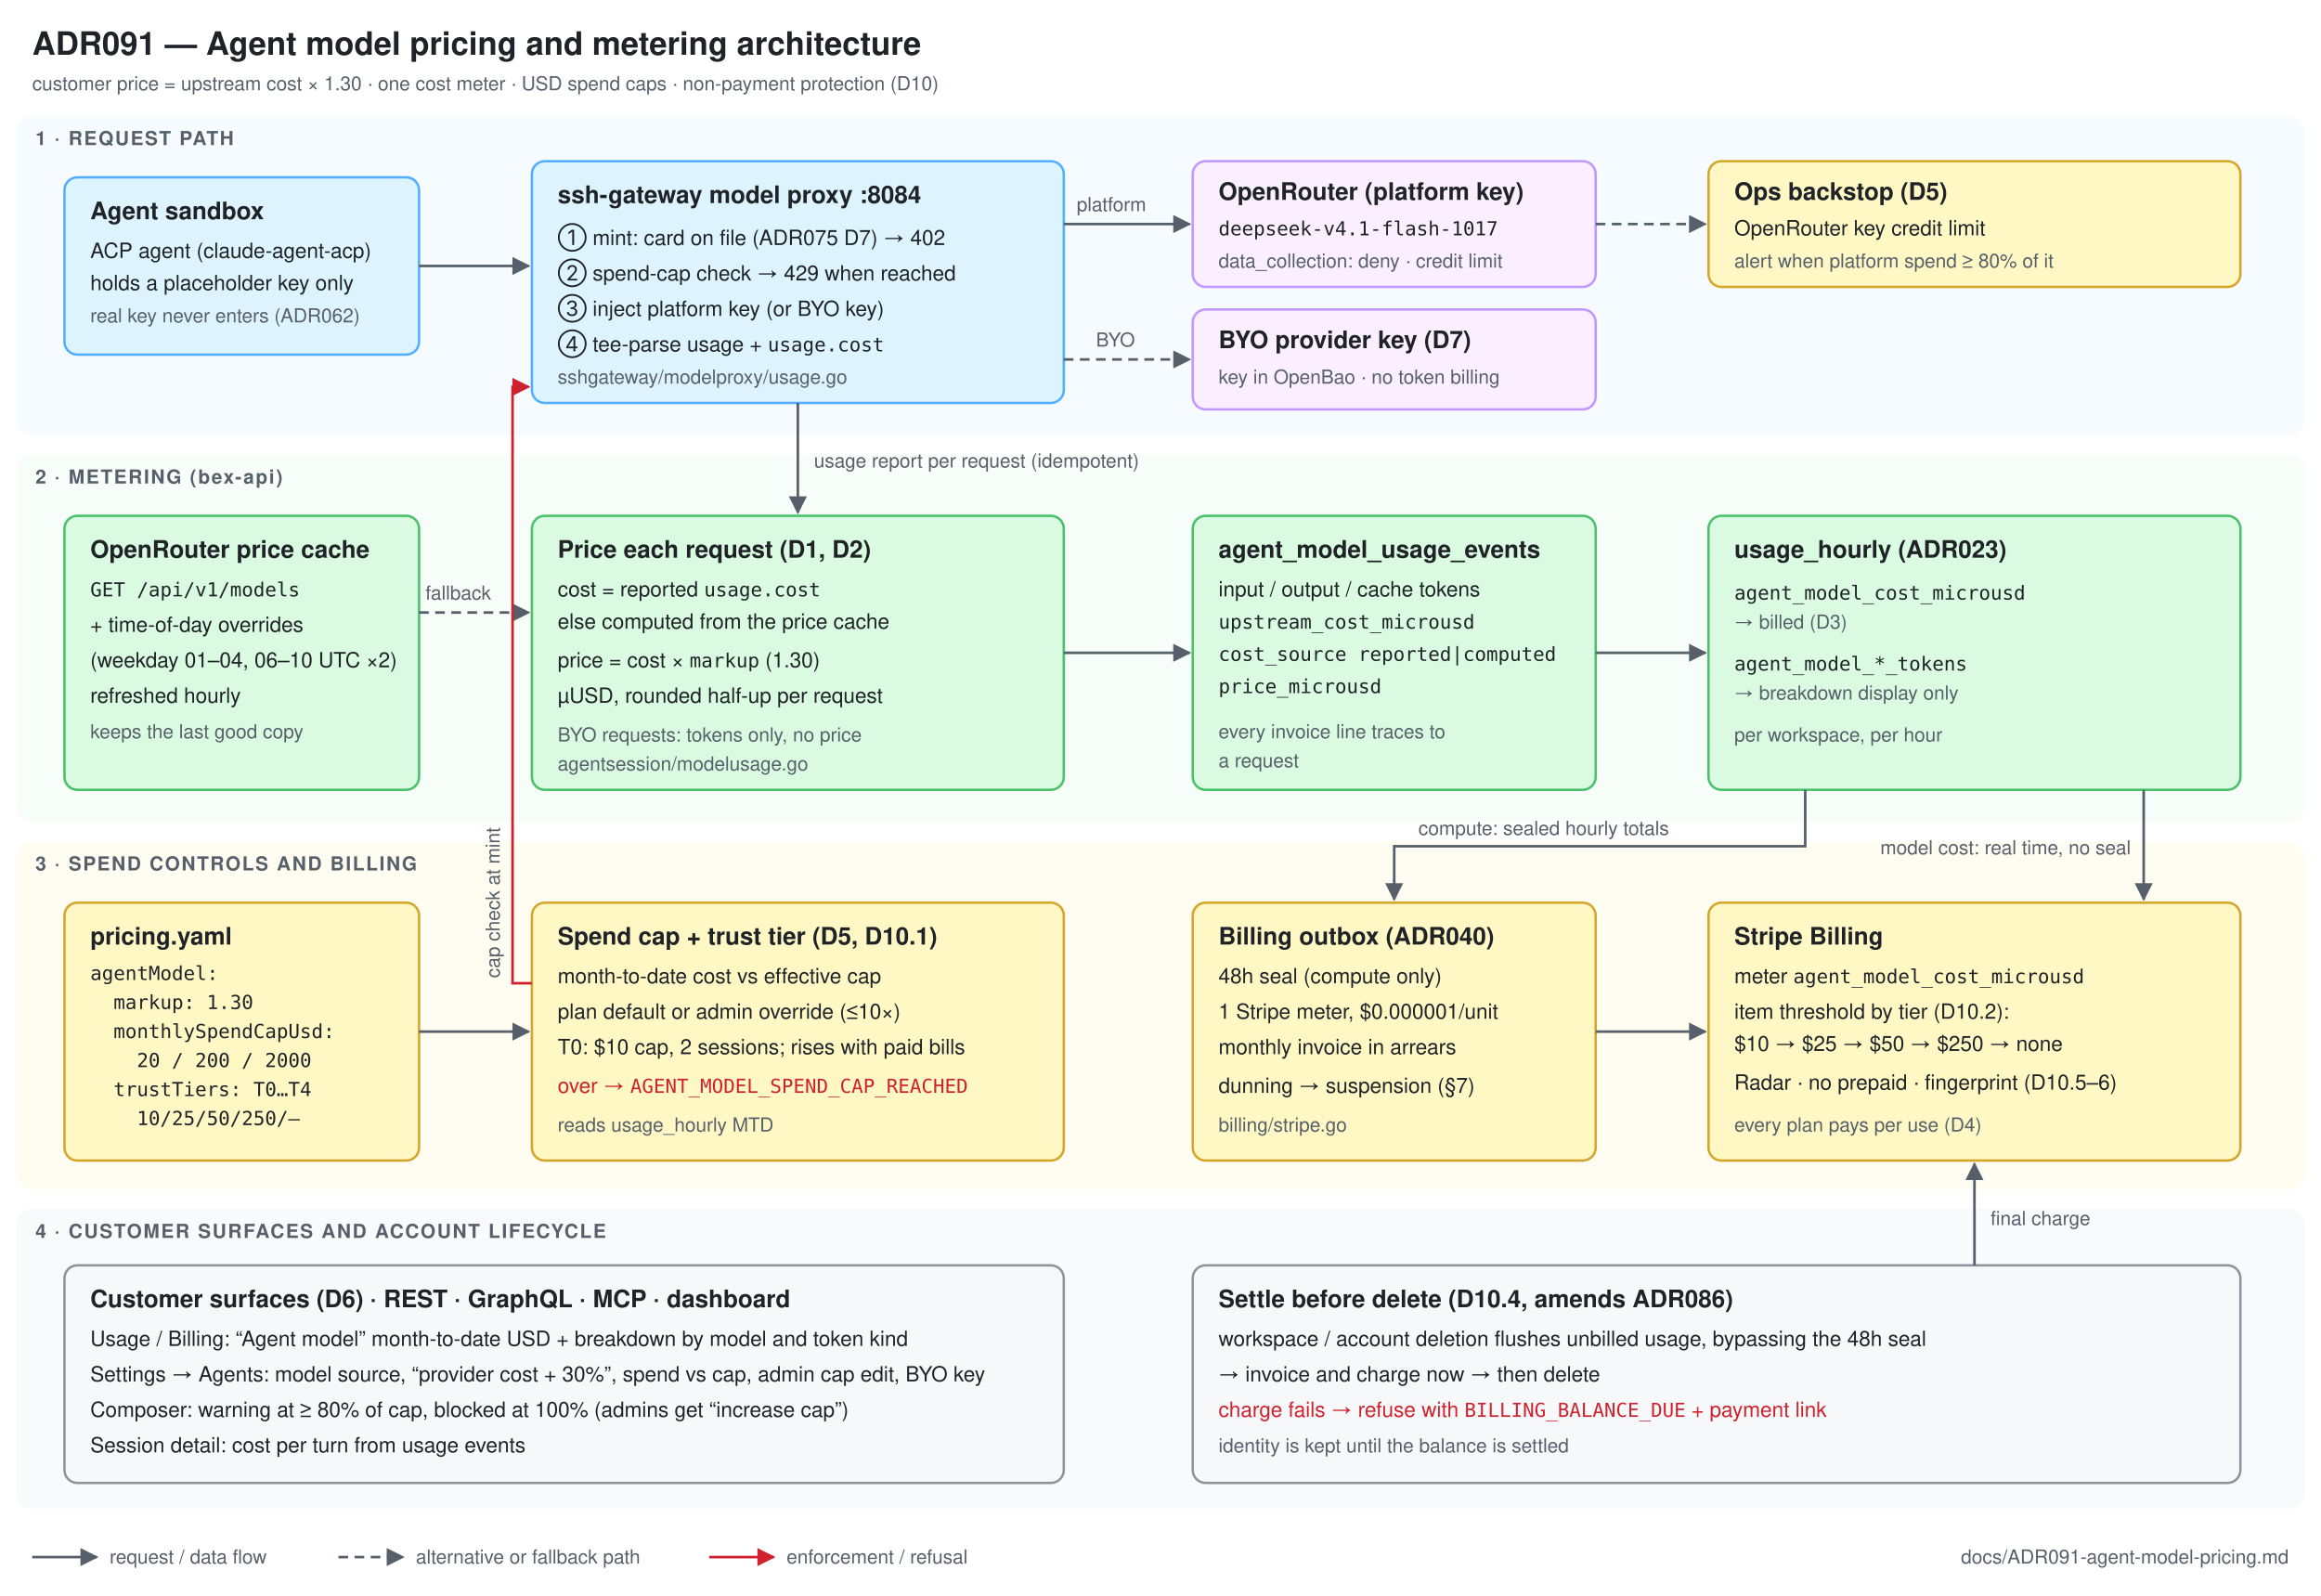
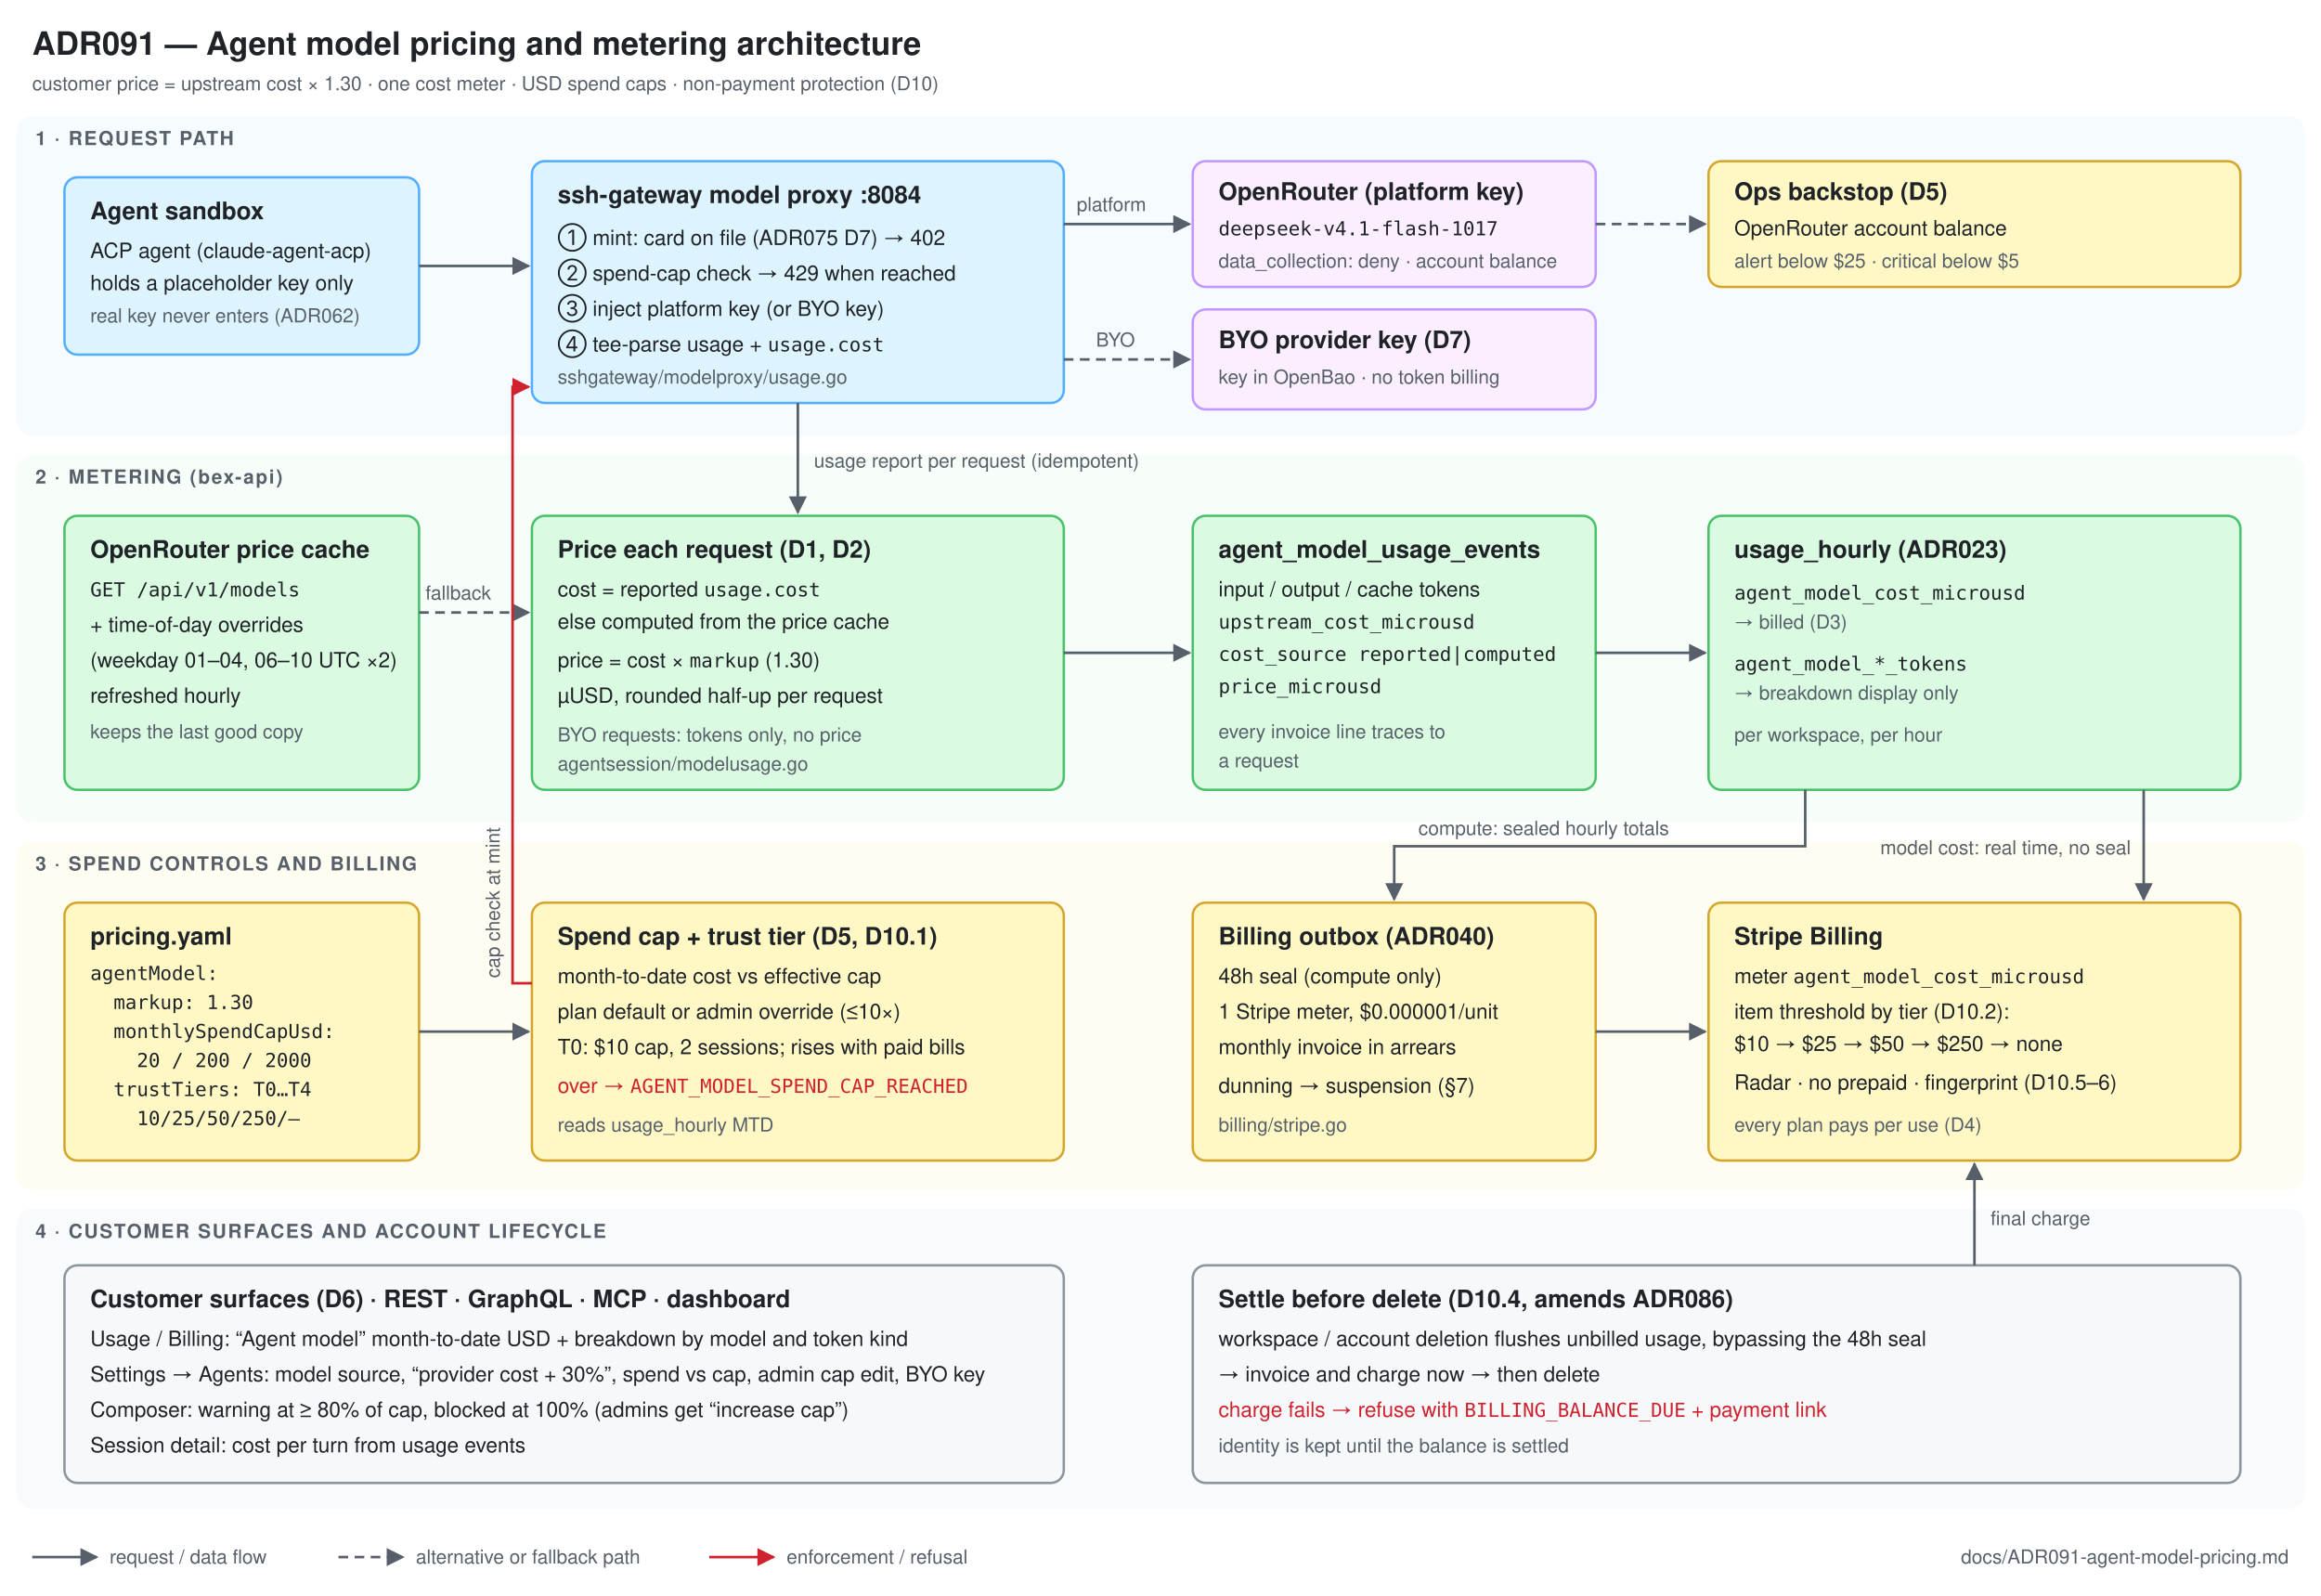
<svg xmlns="http://www.w3.org/2000/svg" width="1440" height="990" viewBox="0 0 1440 990" font-family="-apple-system, Segoe UI, Helvetica, Arial, sans-serif" font-size="13" fill="#1f2328">
  <defs>
    <marker id="a" viewBox="0 0 10 10" refX="9" refY="5" markerWidth="7" markerHeight="7" orient="auto-start-reverse">
      <path d="M0,0 L10,5 L0,10 z" fill="#57606a" />
    </marker>
    <marker id="r" viewBox="0 0 10 10" refX="9" refY="5" markerWidth="7" markerHeight="7" orient="auto-start-reverse">
      <path d="M0,0 L10,5 L0,10 z" fill="#cf222e" />
    </marker>
    <style>
      .t { font-weight: 600; font-size: 15px; }
      .s { fill: #57606a; font-size: 12px; }
      .m { font-family: SFMono-Regular, Menlo, Consolas, monospace; font-size: 12px; }
      .lane { font-weight: 700; font-size: 12px; letter-spacing: .08em; fill: #57606a; }
      .ln { stroke: #57606a; stroke-width: 1.6; fill: none; marker-end: url(#a); }
      .dash { stroke-dasharray: 6 4; }
      .red { stroke: #cf222e; marker-end: url(#r); }
      .req { fill: #ddf4ff; stroke: #54aeff; }
      .met { fill: #dafbe1; stroke: #4ac26b; }
      .bil { fill: #fff8c5; stroke: #d4a72c; }
      .ui  { fill: #f6f8fa; stroke: #8c959f; }
      .ext { fill: #fbefff; stroke: #c297ff; }
      rect.b { stroke-width: 1.5; rx: 8; }
    </style>
  </defs>
  <text x="20" y="34" font-size="20" font-weight="700">ADR091 — Agent model pricing and metering architecture</text>
  <text x="20" y="56" class="s">customer price = upstream cost × 1.30 · one cost meter · USD spend caps · non-payment protection (D10)</text>
  <rect x="10" y="72" width="1420" height="198" fill="#f6fbff" rx="10" />
  <text x="22" y="90" class="lane">1 · REQUEST PATH</text>
  <rect x="10" y="282" width="1420" height="228" fill="#f7fdf8" rx="10" />
  <text x="22" y="300" class="lane">2 · METERING (bex-api)</text>
  <rect x="10" y="522" width="1420" height="216" fill="#fffdf2" rx="10" />
  <text x="22" y="540" class="lane">3 · SPEND CONTROLS AND BILLING</text>
  <rect x="10" y="750" width="1420" height="186" fill="#f9fafb" rx="10" />
  <text x="22" y="768" class="lane">4 · CUSTOMER SURFACES AND ACCOUNT LIFECYCLE</text>
  <rect class="b req" x="40" y="110" width="220" height="110" />
  <text x="56" y="136" class="t">Agent sandbox</text>
  <text x="56" y="160">ACP agent (claude-agent-acp)</text>
  <text x="56" y="180">holds a placeholder key only</text>
  <text x="56" y="200" class="s">real key never enters (ADR062)</text>
  <rect class="b req" x="330" y="100" width="330" height="150" />
  <text x="346" y="126" class="t">ssh-gateway model proxy :8084</text>
  <text x="346" y="152">① mint: card on file (ADR075 D7) → 402</text>
  <text x="346" y="174">② spend-cap check → 429 when reached</text>
  <text x="346" y="196">③ inject platform key (or BYO key)</text>
  <text x="346" y="218">④ tee-parse usage + <tspan class="m">usage.cost</tspan>
  </text>
  <text x="346" y="238" class="s">sshgateway/modelproxy/usage.go</text>
  <rect class="b ext" x="740" y="100" width="250" height="78" />
  <text x="756" y="124" class="t">OpenRouter (platform key)</text>
  <text x="756" y="146" class="m">deepseek-v4.1-flash-1017</text>
-   <text x="756" y="166" class="s">data_collection: deny · credit limit</text>
+   <text x="756" y="166" class="s">data_collection: deny · account balance</text>
  <rect class="b ext" x="740" y="192" width="250" height="62" />
  <text x="756" y="216" class="t">BYO provider key (D7)</text>
  <text x="756" y="238" class="s">key in OpenBao · no token billing</text>
  <rect class="b bil" x="1060" y="100" width="330" height="78" />
  <text x="1076" y="124" class="t">Ops backstop (D5)</text>
-   <text x="1076" y="146">OpenRouter key credit limit</text>
-   <text x="1076" y="166" class="s">alert when platform spend ≥ 80% of it</text>
+   <text x="1076" y="146">OpenRouter account balance</text>
+   <text x="1076" y="166" class="s">alert below $25 · critical below $5</text>
  <path class="ln" d="M260,165 L328,165" />
  <path class="ln" d="M660,139 L738,139" />
  <text x="668" y="131" class="s">platform</text>
  <path class="ln dash" d="M660,223 L738,223" />
  <text x="680" y="215" class="s">BYO</text>
  <path class="ln dash" d="M990,139 L1058,139" />
  <path class="ln" d="M495,250 L495,318" />
  <text x="505" y="290" class="s">usage report per request (idempotent)</text>
  <rect class="b met" x="40" y="320" width="220" height="170" />
  <text x="56" y="346" class="t">OpenRouter price cache</text>
  <text x="56" y="370" class="m" xml:space="preserve">GET /api/v1/models</text>
  <text x="56" y="392">+ time-of-day overrides</text>
  <text x="56" y="414">(weekday 01–04, 06–10 UTC ×2)</text>
  <text x="56" y="436">refreshed hourly</text>
  <text x="56" y="458" class="s">keeps the last good copy</text>
  <rect class="b met" x="330" y="320" width="330" height="170" />
  <text x="346" y="346" class="t">Price each request (D1, D2)</text>
  <text x="346" y="370">cost = reported <tspan class="m">usage.cost</tspan>
  </text>
  <text x="346" y="390">   else computed from the price cache</text>
  <text x="346" y="414">price = cost × <tspan class="m">markup</tspan> (1.30)</text>
  <text x="346" y="436">µUSD, rounded half-up per request</text>
  <text x="346" y="460" class="s">BYO requests: tokens only, no price</text>
  <text x="346" y="478" class="s">agentsession/modelusage.go</text>
  <rect class="b met" x="740" y="320" width="250" height="170" />
  <text x="756" y="346" class="t">agent_model_usage_events</text>
  <text x="756" y="370">input / output / cache tokens</text>
  <text x="756" y="390" class="m">upstream_cost_microusd</text>
  <text x="756" y="410" class="m">cost_source reported|computed</text>
  <text x="756" y="430" class="m">price_microusd</text>
  <text x="756" y="458" class="s">every invoice line traces to</text>
  <text x="756" y="476" class="s">a request</text>
  <rect class="b met" x="1060" y="320" width="330" height="170" />
  <text x="1076" y="346" class="t">usage_hourly (ADR023)</text>
  <text x="1076" y="372" class="m">agent_model_cost_microusd</text>
  <text x="1076" y="390" class="s">  → billed (D3)</text>
  <text x="1076" y="416" class="m">agent_model_*_tokens</text>
  <text x="1076" y="434" class="s">  → breakdown display only</text>
  <text x="1076" y="460" class="s">per workspace, per hour</text>
  <path class="ln dash" d="M260,380 L328,380" />
  <text x="264" y="372" class="s">fallback</text>
  <path class="ln" d="M660,405 L738,405" />
  <path class="ln" d="M990,405 L1058,405" />
  <rect class="b bil" x="40" y="560" width="220" height="160" />
  <text x="56" y="586" class="t">pricing.yaml</text>
  <text x="56" y="608" class="m" xml:space="preserve">agentModel:</text>
  <text x="56" y="626" class="m" xml:space="preserve">  markup: 1.30</text>
  <text x="56" y="644" class="m" xml:space="preserve">  monthlySpendCapUsd:</text>
  <text x="56" y="662" class="m" xml:space="preserve">    20 / 200 / 2000</text>
  <text x="56" y="680" class="m" xml:space="preserve">  trustTiers: T0…T4</text>
  <text x="56" y="698" class="m" xml:space="preserve">    10/25/50/250/–</text>
  <rect class="b bil" x="330" y="560" width="330" height="160" />
  <text x="346" y="586" class="t">Spend cap + trust tier (D5, D10.1)</text>
  <text x="346" y="610">month-to-date cost vs effective cap</text>
  <text x="346" y="632">plan default or admin override (≤10×)</text>
  <text x="346" y="654">T0: $10 cap, 2 sessions; rises with paid bills</text>
  <text x="346" y="678" fill="#cf222e">over → <tspan class="m">AGENT_MODEL_SPEND_CAP_REACHED</tspan>
  </text>
  <text x="346" y="702" class="s">reads usage_hourly MTD</text>
  <rect class="b bil" x="740" y="560" width="250" height="160" />
  <text x="756" y="586" class="t">Billing outbox (ADR040)</text>
  <text x="756" y="610">48h seal (compute only)</text>
  <text x="756" y="632">1 Stripe meter, $0.000001/unit</text>
  <text x="756" y="654">monthly invoice in arrears</text>
  <text x="756" y="678">dunning → suspension (§7)</text>
  <text x="756" y="702" class="s">billing/stripe.go</text>
  <rect class="b bil" x="1060" y="560" width="330" height="160" />
  <text x="1076" y="586" class="t">Stripe Billing</text>
  <text x="1076" y="610">meter <tspan class="m">agent_model_cost_microusd</tspan>
  </text>
  <text x="1076" y="632">item threshold by tier (D10.2):</text>
  <text x="1076" y="652">  $10 → $25 → $50 → $250 → none</text>
  <text x="1076" y="676">Radar · no prepaid · fingerprint (D10.5–6)</text>
  <text x="1076" y="702" class="s">every plan pays per use (D4)</text>
  <path class="ln" d="M260,640 L328,640" />
  <path class="ln red" d="M330,610 L318,610 L318,240 L328,240" />
  <text x="310" y="560" class="s" fill="#cf222e" text-anchor="middle" transform="rotate(-90 310 560)">cap check at mint</text>
  <path class="ln" d="M1120,490 L1120,525 L865,525 L865,558" />
  <text x="880" y="518" class="s">compute: sealed hourly totals</text>
  <path class="ln" d="M1330,490 L1330,558" />
  <text x="1322" y="530" class="s" text-anchor="end">model cost: real time, no seal</text>
  <path class="ln" d="M990,640 L1058,640" />
  <rect class="b ui" x="40" y="785" width="620" height="135" />
  <text x="56" y="811" class="t">Customer surfaces (D6) · REST · GraphQL · MCP · dashboard</text>
  <text x="56" y="835">Usage / Billing: “Agent model” month-to-date USD + breakdown by model and token kind</text>
  <text x="56" y="857">Settings → Agents: model source, “provider cost + 30%”, spend vs cap, admin cap edit, BYO key</text>
  <text x="56" y="879">Composer: warning at ≥ 80% of cap, blocked at 100% (admins get “increase cap”)</text>
  <text x="56" y="901">Session detail: cost per turn from usage events</text>
  <rect class="b ui" x="740" y="785" width="650" height="135" />
  <text x="756" y="811" class="t">Settle before delete (D10.4, amends ADR086)</text>
  <text x="756" y="835">workspace / account deletion flushes unbilled usage, bypassing the 48h seal</text>
  <text x="756" y="857">→ invoice and charge now → then delete</text>
  <text x="756" y="879" fill="#cf222e">charge fails → refuse with <tspan class="m">BILLING_BALANCE_DUE</tspan> + payment link</text>
  <text x="756" y="901" class="s">identity is kept until the balance is settled</text>
  <path class="ln" d="M1225,785 L1225,722" />
  <text x="1235" y="760" class="s">final charge</text>
  <line x1="20" y1="966" x2="60" y2="966" class="ln" />
  <text x="68" y="970" class="s">request / data flow</text>
  <line x1="210" y1="966" x2="250" y2="966" class="ln dash" />
  <text x="258" y="970" class="s">alternative or fallback path</text>
  <line x1="440" y1="966" x2="480" y2="966" class="ln red" />
  <text x="488" y="970" class="s">enforcement / refusal</text>
  <text x="1420" y="970" class="s" text-anchor="end">docs/ADR091-agent-model-pricing.md</text>
</svg>
